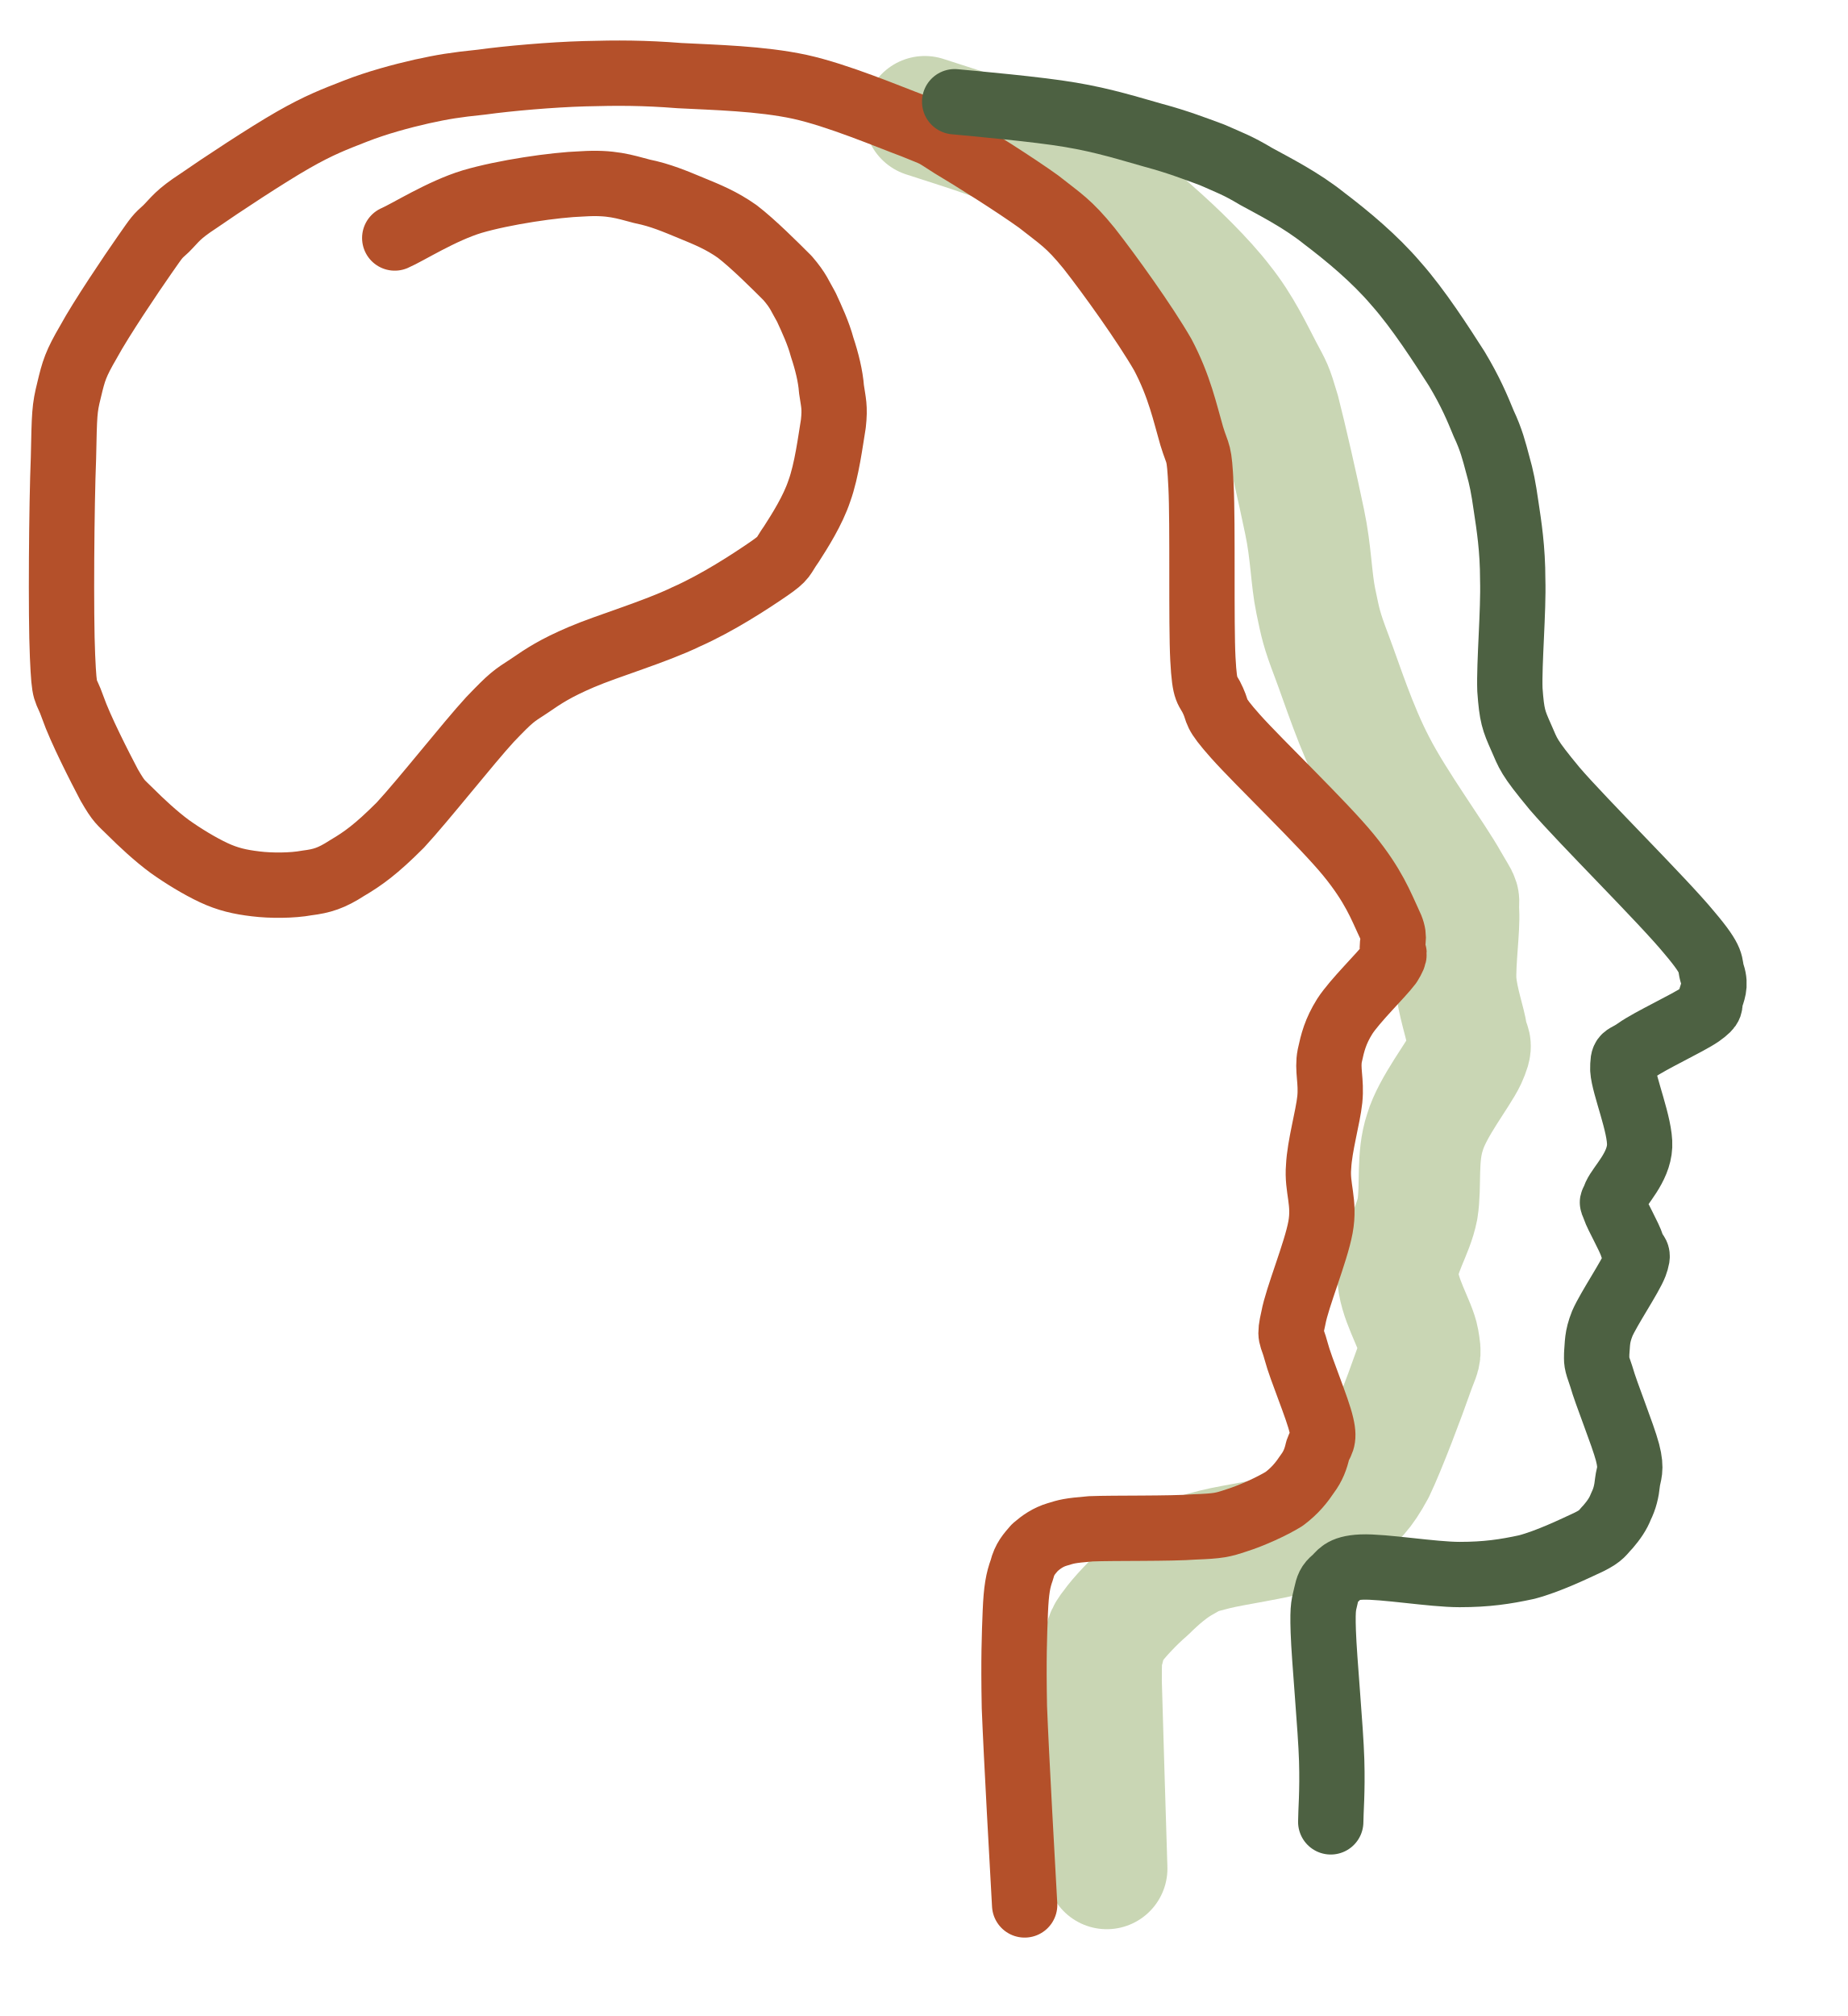
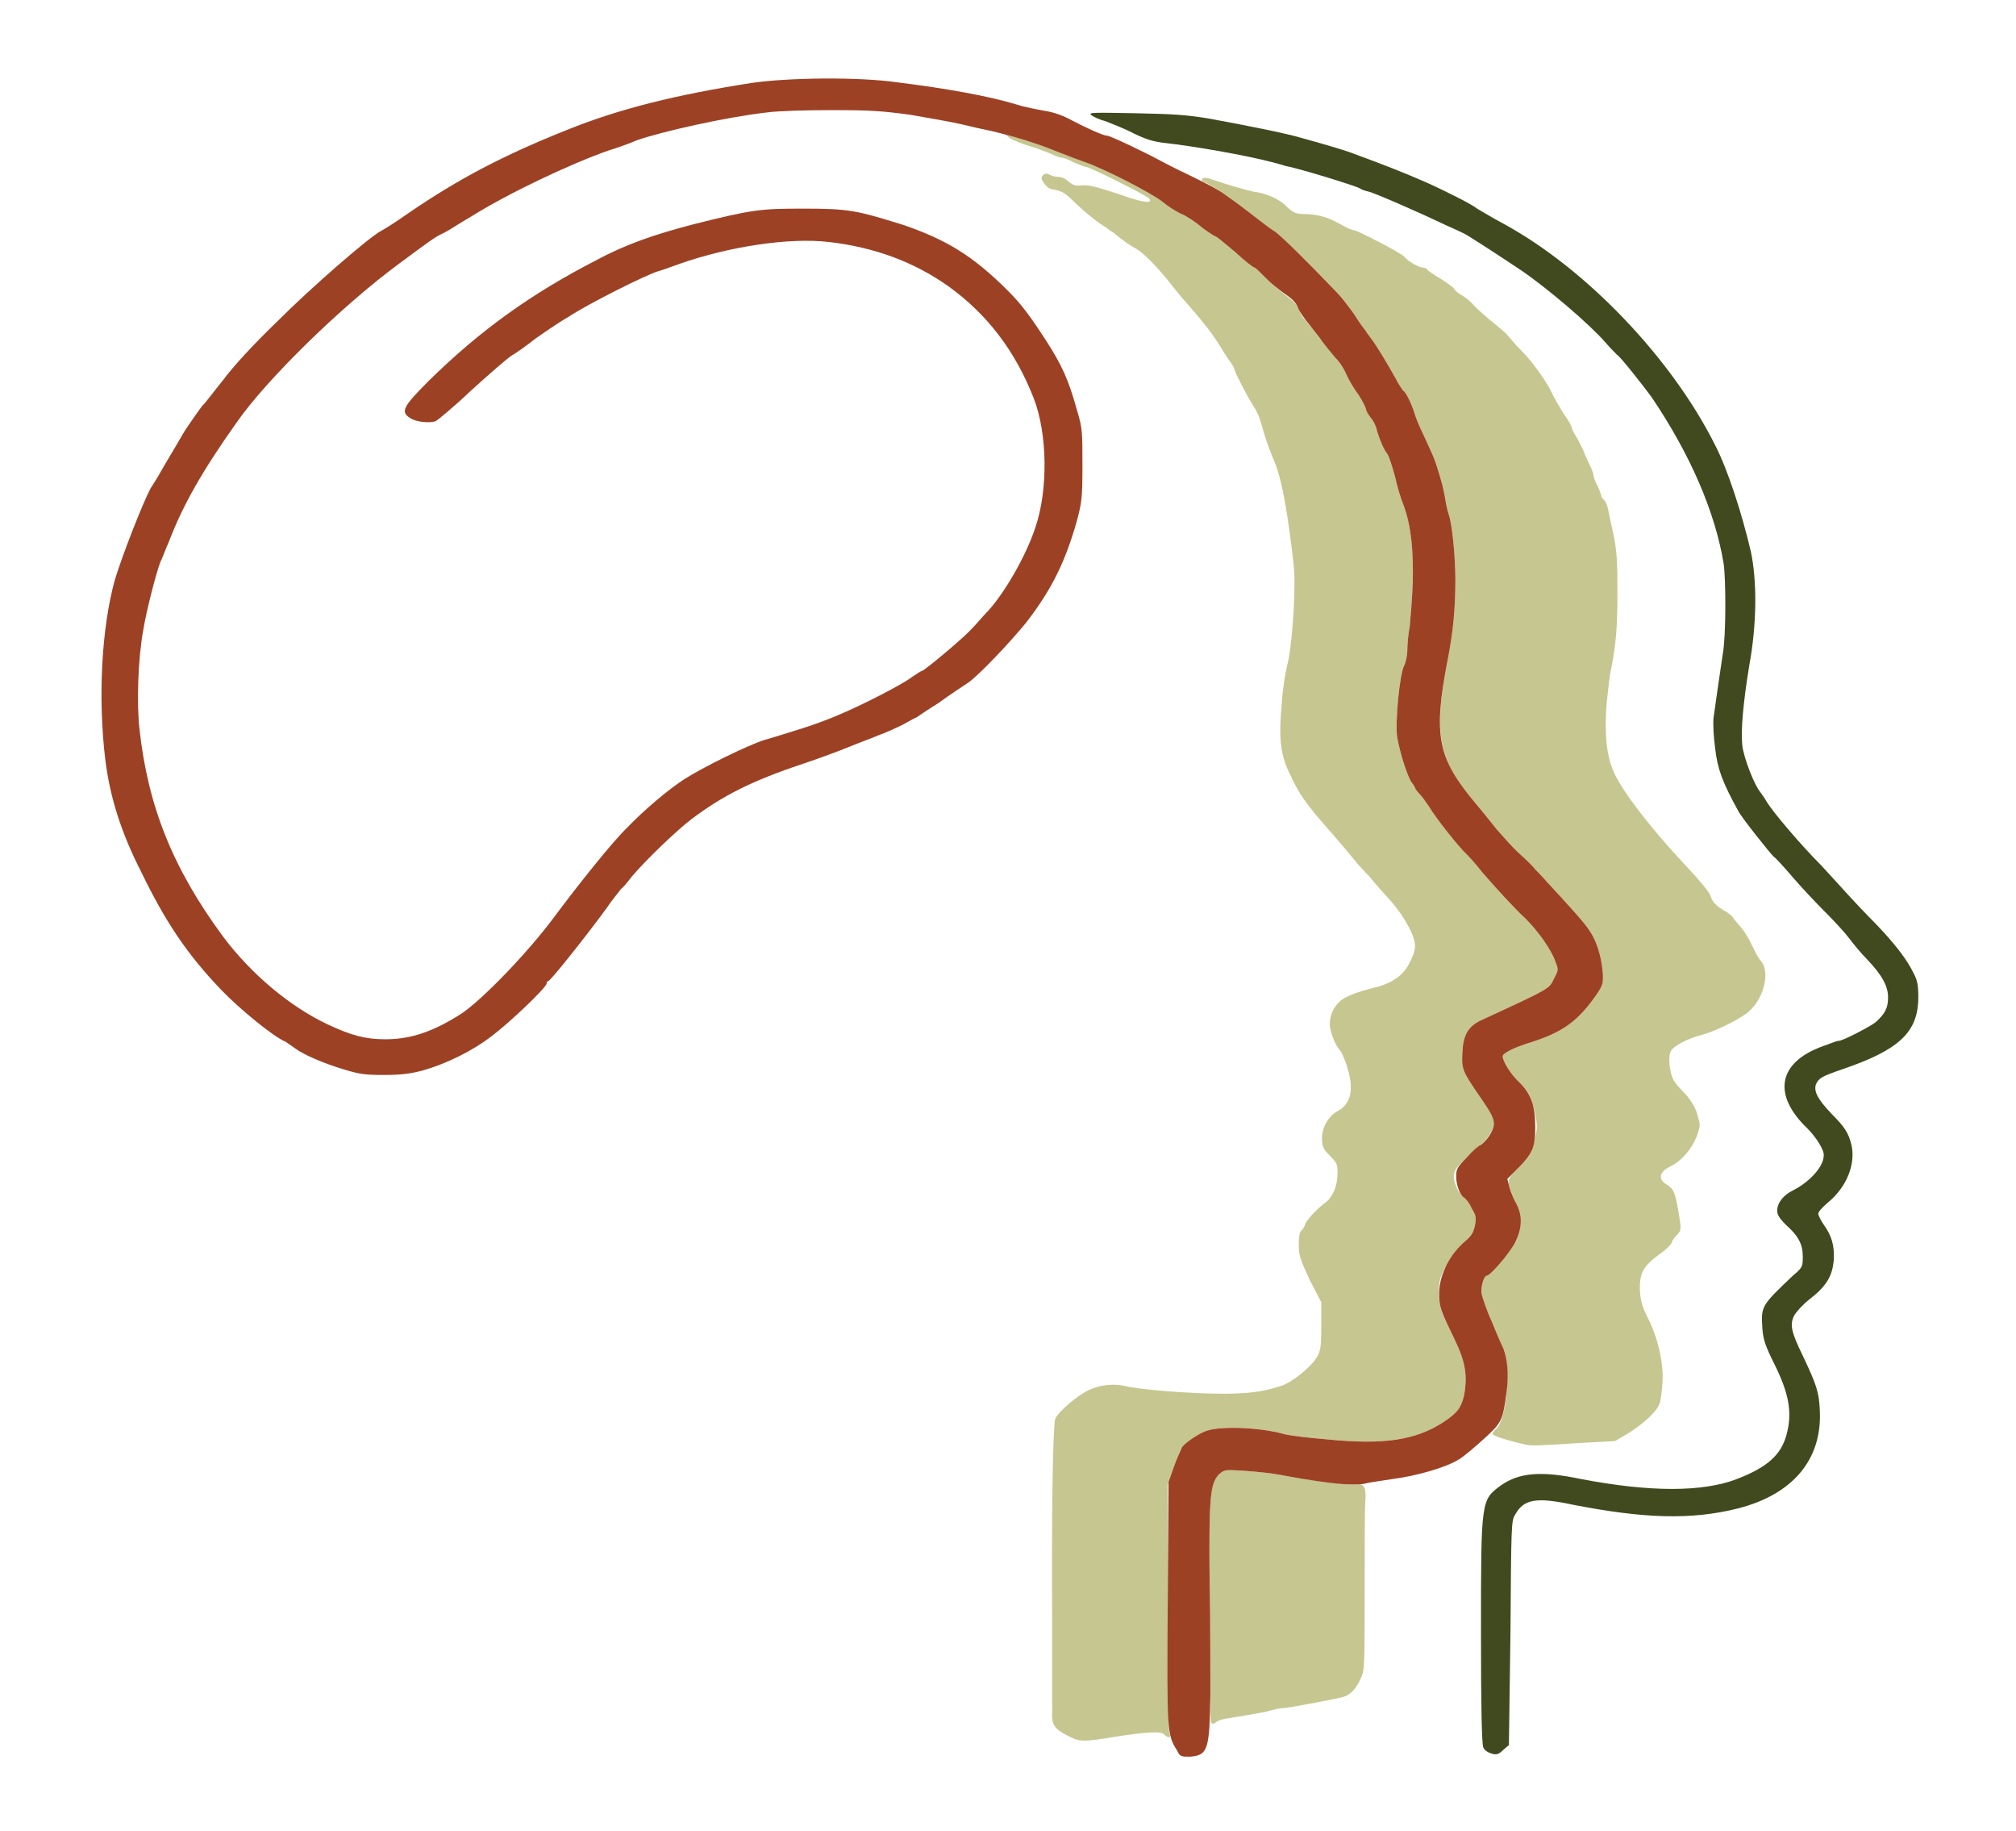
- <svg xmlns="http://www.w3.org/2000/svg" viewBox="-6 -6 198 216">
-   <path d="M93.1 6.5C94.6 7.0 99.2 8.4 102.2 9.6C105.1 10.9 108.3 12.3 110.9 13.8C113.4 15.4 115.2 16.7 117.5 18.8C119.9 20.9 123.1 24.0 125.0 26.5C127.0 29.0 128.3 31.8 129.3 33.7C130.3 35.6 130.3 35.4 131.1 38.1C131.8 40.8 133.1 46.5 133.8 49.9C134.5 53.2 134.5 56.0 135.0 58.4C135.5 60.8 135.6 61.4 136.7 64.3C137.8 67.2 139.3 72.0 141.4 76.0C143.5 80.1 147.7 85.8 149.2 88.5C150.7 91.1 150.2 89.9 150.3 91.7C150.4 93.5 149.9 97.0 150.0 99.2C150.2 101.4 151.0 103.5 151.2 104.9C151.4 106.2 151.9 105.6 151.1 107.4C150.3 109.1 147.5 112.6 146.7 115.3C145.8 118.0 146.3 121.0 145.9 123.5C145.4 126.1 143.7 128.3 143.8 130.6C143.8 133.0 145.7 135.9 146.0 137.6C146.3 139.4 146.2 138.8 145.4 141.1C144.6 143.4 142.5 149.0 141.3 151.5C140.0 153.9 139.2 154.6 137.8 155.7C136.4 156.9 135.1 157.5 132.8 158.2C130.6 158.9 126.2 159.5 124.2 160.0C122.2 160.5 122.0 160.6 120.8 161.3C119.5 162.0 118.1 163.2 116.9 164.4C115.6 165.5 113.9 167.3 113.2 168.3C112.4 169.3 112.5 169.5 112.3 170.5C112.1 171.4 112.0 170.2 112.0 174.2C112.1 178.1 112.5 190.9 112.6 194.2" fill="none" stroke="#C9D6B4" stroke-width="13" stroke-linecap="round" stroke-linejoin="round" />
-   <path d="M103.8 198.1C103.6 194.5 102.9 182.1 102.7 176.9C102.6 171.7 102.7 169.2 102.8 166.7C102.9 164.3 103.1 163.3 103.5 162.2C103.8 161.0 104.3 160.5 104.9 159.8C105.6 159.2 106.3 158.7 107.3 158.4C108.3 158.1 108.5 158.0 110.9 157.8C113.4 157.7 119.4 157.8 122.0 157.6C124.6 157.5 125.0 157.4 126.5 156.9C128.1 156.4 130.3 155.4 131.6 154.6C132.8 153.7 133.5 152.8 134.1 151.9C134.7 151.1 135.0 150.3 135.2 149.4C135.5 148.5 136.0 148.4 135.6 146.7C135.2 144.9 133.4 140.7 132.9 138.8C132.4 136.9 132.1 137.4 132.6 135.2C133.0 133.0 135.0 128.2 135.5 125.5C136.0 122.8 135.1 121.3 135.3 119.0C135.4 116.8 136.3 113.7 136.5 111.8C136.7 109.8 136.2 108.6 136.5 107.1C136.8 105.7 137.1 104.5 138.1 102.9C139.2 101.2 142.0 98.5 142.9 97.3C143.7 96.0 143.3 96.2 143.2 95.5C143.2 94.7 143.6 94.4 142.8 92.8C142.0 91.1 141.2 88.9 138.5 85.6C135.8 82.3 128.9 75.7 126.4 72.9C124.0 70.2 124.6 70.4 124.0 69.1C123.4 67.7 123.1 68.4 122.9 64.6C122.7 60.8 122.9 50.1 122.7 46.1C122.5 42.1 122.4 43.0 121.7 40.7C121.0 38.3 120.4 35.4 118.6 32.0C116.7 28.7 112.9 23.4 110.7 20.6C108.5 17.9 107.7 17.5 105.3 15.6C102.8 13.8 98.2 10.9 96.0 9.6C93.8 8.2 94.6 8.6 91.9 7.5C89.2 6.5 83.8 4.2 79.7 3.3C75.5 2.4 70.6 2.3 66.8 2.1C63.0 1.8 60.2 1.8 56.6 1.9C53.1 2.0 48.5 2.4 45.6 2.8C42.7 3.1 41.5 3.3 39.2 3.8C37.0 4.3 34.4 5.0 32.1 5.9C29.8 6.8 28.2 7.4 25.4 9.0C22.6 10.6 17.6 13.9 15.3 15.5C13.0 17.0 12.8 17.5 11.8 18.5C10.8 19.4 10.9 19.3 9.5 21.3C8.1 23.3 4.8 28.2 3.5 30.6C2.1 33.0 1.9 33.7 1.4 35.8C0.9 37.8 0.9 38.3 0.8 43.1C0.6 47.9 0.5 59.9 0.7 64.3C0.9 68.8 1.0 67.5 1.8 69.8C2.6 72.1 4.7 76.2 5.7 78.1C6.8 80.0 6.9 79.9 8.0 81.0C9.1 82.1 10.7 83.6 12.2 84.7C13.6 85.7 15.4 86.8 16.9 87.5C18.4 88.2 19.7 88.5 21.4 88.7C23.0 88.9 25.3 88.9 26.9 88.6C28.5 88.4 29.5 88.1 31.2 87.0C32.9 86.0 34.3 85.0 36.9 82.4C39.4 79.7 44.2 73.6 46.5 71.1C48.8 68.7 49.0 68.6 50.7 67.5C52.3 66.4 53.5 65.6 56.3 64.4C59.1 63.2 64.2 61.7 67.5 60.1C70.9 58.6 74.4 56.3 76.3 55.0C78.2 53.7 77.8 53.7 78.8 52.3C79.7 50.9 81.1 48.7 81.8 46.6C82.6 44.4 83.0 41.2 83.3 39.4C83.5 37.6 83.3 37.1 83.1 35.7C83.0 34.3 82.6 32.7 82.1 31.2C81.7 29.7 81.0 28.2 80.4 26.9C79.7 25.7 79.6 25.2 78.4 23.8C77.1 22.5 74.7 20.1 73.0 18.8C71.3 17.6 69.8 17.0 68.1 16.3C66.4 15.6 64.8 14.9 62.8 14.5C60.9 14.0 59.5 13.5 56.4 13.7C53.4 13.8 48.0 14.6 44.6 15.6C41.3 16.6 37.7 18.9 36.3 19.5" fill="none" stroke="#B4502A" stroke-width="7" stroke-linecap="round" stroke-linejoin="round" />
-   <path d="M96.3 4.9C98.4 5.1 105.2 5.7 108.7 6.3C112.3 6.9 115.1 7.8 117.6 8.5C120.2 9.2 122.0 9.9 123.9 10.6C125.7 11.4 126.6 11.7 128.6 12.9C130.6 14.0 133.4 15.4 135.9 17.4C138.4 19.3 141.3 21.7 143.6 24.4C146.0 27.1 148.5 31.0 150.1 33.5C151.6 36.0 152.3 37.7 153.0 39.4C153.8 41.1 154.1 42.3 154.5 43.8C154.9 45.2 155.1 46.2 155.4 48.3C155.7 50.3 156.1 52.8 156.1 56.1C156.2 59.4 155.7 65.1 155.8 67.9C156.0 70.7 156.2 71.2 157.0 73.0C157.8 74.8 157.7 75.0 160.6 78.5C163.6 82.0 172.2 90.5 175.0 93.9C177.8 97.2 177.1 97.2 177.5 98.4C177.9 99.6 177.5 100.3 177.3 101.0C177.1 101.7 177.6 101.7 176.2 102.7C174.9 103.6 170.8 105.5 169.4 106.5C168.0 107.5 167.9 106.9 167.9 108.6C168.0 110.3 169.8 114.6 169.7 116.8C169.6 119.1 167.6 121.0 167.1 122.1C166.7 123.2 166.7 122.5 167.0 123.4C167.3 124.3 168.6 126.5 168.9 127.5C169.3 128.6 169.7 128.1 169.2 129.5C168.7 130.8 166.4 134.2 165.7 135.8C165.1 137.3 165.2 138.0 165.1 139.0C165.1 139.9 165.0 139.8 165.6 141.5C166.1 143.3 167.9 147.7 168.4 149.6C168.9 151.5 168.5 151.9 168.4 152.8C168.3 153.8 168.1 154.6 167.7 155.4C167.4 156.2 166.9 156.9 166.3 157.6C165.7 158.2 165.7 158.5 164.3 159.2C162.8 159.9 159.9 161.3 157.6 161.9C155.3 162.4 153.3 162.7 150.4 162.7C147.5 162.7 142.2 161.8 139.9 161.9C137.7 162.0 137.6 162.7 137.0 163.2C136.4 163.7 136.3 164.0 136.1 164.9C135.9 165.9 135.7 165.9 135.8 168.8C135.9 171.8 136.6 179.2 136.7 182.6C136.8 186.0 136.6 188.1 136.6 189.2" fill="none" stroke="#4D6142" stroke-width="7" stroke-linecap="round" stroke-linejoin="round" />
+ <svg xmlns="http://www.w3.org/2000/svg" viewBox="250 10 260 236" role="img">
+   <path fill-rule="evenodd" fill="#C6C690" d="M387.9 233.9C385.9 232.9 385.6 232.4 385.7 230.5C385.7 229.6 385.7 225.1 385.7 220.5C385.6 204.3 385.8 193.7 386.1 192.9C386.6 191.9 389.1 189.8 390.5 189.2C392.0 188.5 393.7 188.4 395.1 188.7C396.9 189.2 403.9 189.7 407.6 189.7C410.7 189.7 412.8 189.5 415.2 188.7C416.5 188.3 418.8 186.5 419.7 185.2C420.3 184.2 420.4 184.0 420.4 181.0L420.4 177.9 L418.9 175.0C417.7 172.4 417.5 171.9 417.5 170.5C417.5 169.6 417.6 168.9 417.8 168.7C418.0 168.5 418.3 168.1 418.3 167.9C418.5 167.3 419.8 165.9 421.0 165.0C421.9 164.3 422.5 162.9 422.5 161.2C422.5 160.1 422.4 159.9 421.5 159.0C420.6 158.1 420.5 157.8 420.5 156.7C420.5 155.3 421.4 153.8 422.6 153.2C423.7 152.6 424.3 151.5 424.2 149.9C424.2 148.7 423.4 146.2 422.8 145.4C422.2 144.8 421.5 142.9 421.5 142.1C421.5 141.0 421.9 140.0 422.7 139.2C423.3 138.6 424.5 138.0 427.8 137.2C429.8 136.6 431.1 135.6 431.8 134.1C432.2 133.4 432.5 132.5 432.5 132.0C432.5 130.7 431.2 128.3 429.4 126.2C428.5 125.2 427.2 123.8 426.7 123.1C426.1 122.5 425.4 121.7 425.1 121.4C424.9 121.1 424.0 120.1 423.2 119.1C422.4 118.2 421.5 117.1 421.2 116.8C418.4 113.6 417.5 112.3 416.4 109.9C415.1 107.3 414.9 105.2 415.3 100.8C415.4 98.9 415.8 96.6 416.0 95.8C416.6 93.7 417.1 86.8 416.9 83.5C416.8 82.2 416.4 79.0 416.0 76.4C415.4 72.7 415.0 71.2 414.4 69.6C413.9 68.5 413.3 66.8 413.0 65.8C412.4 63.6 412.2 63.2 411.5 62.1C410.9 61.2 409.2 57.9 409.2 57.6C409.2 57.5 408.9 56.9 408.4 56.3C408.0 55.7 407.5 54.9 407.4 54.7C406.4 53.1 405.4 51.8 403.5 49.6C402.3 48.3 401.0 46.6 400.5 46.0C399.1 44.3 397.5 42.6 396.4 42.0C395.5 41.5 394.7 40.9 393.6 40.0C393.4 39.9 393.0 39.6 392.6 39.3C391.6 38.7 390.3 37.7 388.6 36.1C387.3 34.8 386.9 34.6 385.7 34.4C385.4 34.4 385.0 34.1 384.7 33.7C384.3 33.1 384.2 33.0 384.5 32.6C384.7 32.4 384.9 32.3 385.3 32.5C385.5 32.6 386.0 32.8 386.4 32.8C386.8 32.8 387.4 33.0 387.8 33.4C388.4 33.9 388.8 34.0 389.5 33.9C390.4 33.8 391.5 34.1 394.8 35.2C397.3 36.1 398.8 36.3 398.2 35.6C397.9 35.2 390.5 31.5 390.0 31.5C389.8 31.5 389.1 31.2 388.4 30.9C387.7 30.5 387.0 30.3 386.8 30.3C386.6 30.3 386.1 30.1 385.7 29.9C385.2 29.7 384.0 29.2 383.0 28.9C381.9 28.6 380.7 28.1 380.2 27.8C379.8 27.4 379.6 27.3 379.9 27.4C380.1 27.5 381.1 27.7 382.0 28.0C382.9 28.3 384.8 28.9 386.2 29.5C387.7 30.1 389.3 30.7 389.9 30.9C392.5 31.8 398.5 34.9 399.9 36.0C400.6 36.6 401.7 37.3 402.4 37.6C403.1 37.9 404.3 38.7 405.1 39.4C405.9 40.0 406.7 40.5 406.8 40.5C406.9 40.5 408.0 41.4 409.3 42.5C410.5 43.6 411.6 44.5 411.8 44.5C411.9 44.5 412.6 45.2 413.4 46.0C414.2 46.8 415.4 47.8 416.1 48.3C416.8 48.8 417.3 49.4 417.5 49.9C417.7 50.3 417.9 50.8 418.1 51.0C418.3 51.2 419.1 52.2 419.9 53.2C420.7 54.3 421.8 55.6 422.4 56.3C422.9 56.9 423.5 57.9 423.7 58.4C423.9 58.9 424.6 60.1 425.2 60.9C425.8 61.8 426.2 62.7 426.2 62.9C426.2 63.0 426.5 63.5 426.8 63.9C427.1 64.2 427.5 65.0 427.6 65.6C428.0 66.9 428.5 68.0 428.9 68.5C429.1 68.7 429.5 70.0 429.9 71.4C430.2 72.8 430.7 74.4 431.0 75.1C432.0 77.8 432.3 81.0 432.2 85.2C432.1 87.4 431.9 89.9 431.8 90.9C431.6 91.8 431.5 93.2 431.5 93.8C431.5 94.5 431.3 95.4 431.1 95.8C430.5 96.9 429.9 103.2 430.2 105.1C430.6 107.3 431.5 110.0 432.0 110.8C432.3 111.2 432.5 111.5 432.5 111.6C432.5 111.7 432.8 112.1 433.1 112.4C433.4 112.7 433.9 113.4 434.3 114.0C435.1 115.4 438.2 119.3 439.2 120.2C439.6 120.6 440.4 121.5 441.1 122.4C443.0 124.6 445.2 127.0 446.8 128.5C448.4 130.1 450.1 132.5 450.6 134.0C451.0 135.0 451.0 135.1 450.4 136.2C449.8 137.5 450.0 137.4 440.9 141.6C439.3 142.4 438.7 143.5 438.6 145.7C438.5 147.9 438.5 148.0 441.2 151.9C442.9 154.4 443.0 154.9 442.1 156.3C441.7 156.9 441.3 157.4 441.1 157.5C441.0 157.5 440.1 158.3 439.2 159.2C437.7 160.6 437.5 161.0 437.5 161.7C437.5 162.6 438.2 164.1 438.9 164.4C439.0 164.5 439.5 165.1 439.8 165.8C440.4 166.8 440.4 167.0 440.2 168.1C440.0 169.0 439.7 169.4 439.0 170.0C437.8 171.0 436.3 173.2 435.8 174.7C435.4 176.1 435.5 178.1 436.1 179.6C436.4 180.2 437.1 181.7 437.7 182.9C439.0 185.6 439.3 187.5 438.8 190.0C438.4 191.6 437.9 192.2 436.1 193.4C432.5 195.7 428.5 196.3 421.3 195.6C418.9 195.4 416.3 195.1 415.6 194.9C412.4 194.0 407.0 193.8 405.3 194.6C404.1 195.1 402.6 196.3 402.3 196.9C402.1 197.2 401.7 198.4 401.3 199.4L400.6 201.4 L400.6 217.1C400.6 225.8 400.7 233.1 400.8 233.4C401.1 234.1 400.7 234.2 400.1 233.6C399.7 233.2 397.9 233.3 394.0 233.9C389.8 234.6 389.3 234.6 387.9 233.9ZM406.2 232.1C406.1 232.0 406.1 230.1 406.1 227.9C406.1 225.7 406.0 219.4 406.0 214.0C405.9 202.8 406.1 201.2 407.2 200.1C407.9 199.5 408.0 199.5 410.0 199.6C412.6 199.8 413.8 199.9 416.4 200.4C420.0 201.0 424.5 201.6 425.1 201.4C425.9 201.3 426.2 201.8 426.1 203.4C426.0 204.1 426.0 209.2 426.0 214.8C426.0 223.1 426.0 225.1 425.7 225.9C425.1 227.5 424.3 228.5 423.2 228.8C422.1 229.1 417.2 230.0 415.9 230.2C415.3 230.2 414.2 230.4 413.3 230.7C411.7 231.0 411.1 231.1 408.7 231.5C407.9 231.6 407.1 231.8 406.9 232.0C406.6 232.3 406.3 232.3 406.2 232.1ZM446.5 196.2C444.3 195.7 442.5 195.1 442.5 194.9C442.5 194.7 442.7 194.4 443.0 194.2C444.3 193.0 444.9 186.3 443.9 183.9C443.7 183.5 443.0 181.9 442.4 180.4C441.7 178.9 441.2 177.3 441.1 176.9C440.9 176.0 441.4 174.5 441.7 174.5C442.2 174.5 444.5 171.8 445.3 170.4C446.3 168.5 446.4 167.0 445.4 165.0C445.1 164.2 444.7 163.2 444.6 162.8C444.5 161.9 444.6 161.8 446.0 160.4C447.4 159.0 447.5 158.7 447.9 157.1C448.3 155.3 448.3 155.2 447.9 153.2C447.4 151.3 447.3 151.0 446.1 149.7C444.8 148.5 443.8 146.8 443.8 146.2C443.8 145.8 445.2 145.1 447.1 144.5C451.6 143.1 453.5 141.7 456.0 138.1C456.7 137.0 456.8 136.8 456.7 135.3C456.5 133.2 455.9 131.3 455.0 130.0C454.4 129.0 452.0 126.4 449.5 123.7C448.9 123.0 448.2 122.3 448.0 122.1C447.8 121.8 446.9 120.9 446.0 120.1C445.1 119.3 443.8 117.8 443.0 116.9C442.2 115.9 441.1 114.5 440.4 113.7C438.4 111.4 437.8 110.5 437.0 108.9C435.4 105.3 435.3 102.4 436.7 95.1C437.4 91.6 437.7 88.4 437.7 84.8C437.7 81.9 437.3 77.5 436.8 76.2C436.7 75.9 436.5 75.1 436.4 74.4C436.2 73.2 436.0 72.2 435.1 69.5C434.9 68.9 434.2 67.4 433.6 66.1C433.0 64.9 432.5 63.6 432.4 63.2C432.1 62.2 431.3 60.5 431.0 60.4C430.9 60.3 430.4 59.6 430.0 58.8C429.0 57.0 427.5 54.5 426.8 53.6C426.5 53.2 426.2 52.8 426.1 52.6C426.0 52.5 425.3 51.6 424.7 50.6C424.0 49.6 423.0 48.3 422.5 47.8C418.2 43.3 415.4 40.6 414.5 39.9C413.8 39.5 412.3 38.3 411.0 37.3C409.7 36.3 408.3 35.3 408.0 35.1C407.5 34.7 406.6 34.1 405.0 33.3C405.0 33.3 405.0 33.2 405.1 33.0C405.2 32.9 405.6 32.9 406.2 33.1C408.2 33.8 410.7 34.5 411.6 34.7C413.3 34.9 415.1 35.7 416.0 36.7C416.9 37.5 417.1 37.6 418.5 37.6C420.3 37.7 421.5 38.1 423.2 39.1C423.9 39.5 424.5 39.7 424.7 39.7C425.2 39.8 430.7 42.6 431.1 43.1C431.6 43.7 433.0 44.5 433.5 44.5C433.7 44.5 434.0 44.6 434.1 44.8C434.2 44.9 435.0 45.5 435.9 46.0C436.8 46.6 437.5 47.1 437.5 47.2C437.5 47.3 437.9 47.7 438.4 48.0C439.0 48.3 439.8 49.0 440.2 49.5C440.7 50.0 441.8 51.0 442.6 51.6C443.4 52.3 444.3 53.0 444.4 53.2C444.6 53.4 445.3 54.3 446.1 55.1C447.8 56.8 449.6 59.4 450.2 60.8C450.5 61.4 451.2 62.6 451.7 63.4C452.3 64.2 452.7 65.0 452.7 65.1C452.7 65.3 453.0 65.9 453.4 66.5C453.7 67.1 454.1 67.8 454.2 68.1C454.3 68.4 454.6 69.1 454.9 69.7C455.2 70.3 455.5 71.0 455.5 71.2C455.5 71.4 455.7 72.1 456.0 72.6C456.3 73.2 456.5 73.8 456.5 73.9C456.5 74.1 456.7 74.3 456.9 74.5C457.1 74.7 457.3 75.2 457.4 75.7C457.5 76.2 457.8 77.7 458.1 79.0C458.5 81.0 458.6 82.2 458.6 86.4C458.6 91.0 458.4 93.0 457.8 96.2C457.6 96.9 457.4 98.9 457.2 100.7C456.9 104.7 457.2 107.6 458.2 109.7C459.3 112.1 462.8 116.7 467.4 121.6C469.2 123.5 470.5 125.1 470.6 125.5C470.8 126.3 471.4 126.9 472.7 127.6C473.1 127.9 473.5 128.2 473.5 128.3C473.5 128.4 473.9 128.8 474.3 129.3C474.8 129.8 475.5 130.9 475.9 131.8C476.3 132.6 476.8 133.6 477.1 133.9C478.4 135.4 477.4 139.1 475.2 140.7C473.8 141.7 471.3 142.9 469.6 143.4C467.6 143.9 465.8 144.9 465.5 145.5C465.1 146.2 465.3 148.2 465.8 149.2C466.0 149.6 466.7 150.4 467.4 151.1C468.1 151.9 468.7 152.9 468.9 153.7C469.3 155.0 469.3 155.1 468.9 156.3C468.3 158.0 466.9 159.7 465.4 160.4C464.0 161.1 463.8 162.0 464.9 162.7C465.9 163.3 466.1 163.7 466.7 167.7C466.8 168.5 466.7 168.8 466.3 169.2C466.0 169.5 465.7 169.9 465.6 170.2C465.6 170.4 464.8 171.2 463.9 171.8C461.9 173.3 461.4 174.2 461.5 176.5C461.6 177.8 461.8 178.5 462.5 179.9C463.8 182.4 464.6 185.8 464.4 188.4C464.3 189.5 464.2 190.7 464.0 191.0C463.7 192.0 461.9 193.6 460.0 194.8L458.3 195.8 L454.7 196.0C452.7 196.1 450.3 196.3 449.4 196.3C448.4 196.4 447.1 196.4 446.5 196.2Z" />
+   <path fill-rule="evenodd" fill="#9D4125" d="M401.8 235.7C400.5 233.6 400.5 233.4 400.6 216.7L400.7 201.1 L401.4 199.1C401.8 198.0 402.3 196.9 402.4 196.7C402.5 196.3 404.3 195.0 405.3 194.6C407.0 193.8 412.4 194.0 415.6 194.9C416.3 195.1 418.9 195.4 421.3 195.6C428.5 196.3 432.5 195.7 436.1 193.4C437.9 192.2 438.4 191.6 438.8 190.0C439.3 187.4 439.0 185.6 437.6 182.7C435.8 179.0 435.6 178.6 435.6 176.6C435.7 174.2 437.0 171.7 439.0 170.0C439.7 169.4 440.0 169.0 440.2 168.1C440.4 167.0 440.4 166.8 439.8 165.8C439.5 165.1 439.0 164.5 438.8 164.4C438.3 164.1 437.8 162.8 437.8 161.7C437.8 160.8 437.9 160.5 439.2 159.2C439.9 158.4 440.7 157.7 441.0 157.6C441.2 157.5 441.7 157.0 442.1 156.4C443.0 154.9 442.9 154.4 441.2 151.9C438.5 148.0 438.5 147.9 438.6 145.7C438.7 143.5 439.3 142.4 440.9 141.6C450.0 137.4 449.8 137.5 450.4 136.2C451.0 135.1 451.0 135.0 450.6 134.0C450.1 132.5 448.4 130.1 446.8 128.5C445.2 127.0 443.0 124.6 441.1 122.4C440.4 121.5 439.6 120.6 439.2 120.2C438.2 119.3 435.1 115.4 434.3 114.0C433.9 113.4 433.4 112.7 433.1 112.4C432.8 112.1 432.5 111.7 432.5 111.6C432.5 111.5 432.3 111.2 432.0 110.8C431.5 110.0 430.6 107.3 430.2 105.1C429.9 103.2 430.5 96.9 431.1 95.8C431.3 95.4 431.5 94.5 431.5 93.8C431.5 93.2 431.6 91.8 431.8 90.9C431.9 89.9 432.1 87.4 432.2 85.2C432.3 81.0 432.0 77.8 431.0 75.1C430.7 74.4 430.2 72.8 429.9 71.4C429.5 70.0 429.1 68.7 428.9 68.5C428.5 68.0 428.0 66.9 427.6 65.6C427.5 65.0 427.1 64.2 426.8 63.9C426.5 63.5 426.2 63.0 426.2 62.9C426.2 62.7 425.8 61.8 425.2 60.9C424.6 60.1 423.9 58.9 423.7 58.4C423.5 57.9 422.9 56.8 422.2 56.1C421.6 55.4 420.8 54.4 420.5 54.0C420.2 53.5 419.4 52.6 418.9 51.9C418.3 51.2 417.6 50.2 417.4 49.7C417.2 49.1 416.6 48.5 416.0 48.1C415.4 47.7 414.2 46.8 413.4 46.0C412.6 45.2 411.9 44.5 411.8 44.5C411.6 44.5 410.5 43.6 409.3 42.5C408.0 41.4 406.9 40.5 406.8 40.5C406.7 40.5 405.9 40.0 405.1 39.4C404.3 38.7 403.1 37.9 402.4 37.6C401.7 37.3 400.6 36.6 399.9 36.0C398.5 34.9 392.5 31.8 389.9 30.9C389.3 30.7 387.7 30.1 386.2 29.5C383.5 28.4 380.8 27.6 377.9 26.9C376.9 26.7 375.1 26.3 373.9 26.0C372.6 25.7 369.7 25.2 367.4 24.8C363.7 24.3 362.3 24.2 357.2 24.2C354.0 24.2 350.3 24.3 348.9 24.5C343.6 25.1 335.2 27.0 332.1 28.1C331.2 28.5 329.5 29.1 328.5 29.4C323.6 31.1 315.4 35.0 310.8 37.9C309.4 38.7 307.9 39.7 307.3 40.0C306.0 40.6 305.4 41.1 301.6 43.9C294.1 49.4 284.3 59.0 280.5 64.5C276.1 70.7 273.6 75.1 271.8 79.8C271.3 80.9 270.9 82.1 270.7 82.4C270.1 84.0 268.9 88.7 268.5 91.1C267.8 94.8 267.6 100.7 268.0 104.1C269.1 114.0 272.3 122.0 278.8 130.8C282.4 135.6 287.4 139.8 292.3 142.1C295.3 143.5 297.1 144.0 299.7 144.0C303.0 144.0 305.9 143.0 309.5 140.7C312.2 138.9 318.1 132.8 321.5 128.2C324.4 124.3 329.0 118.5 330.9 116.7C333.1 114.4 336.2 111.8 338.2 110.5C340.7 108.9 346.4 106.1 348.6 105.4C349.7 105.1 351.9 104.4 353.5 103.9C355.1 103.4 357.2 102.6 358.1 102.2C361.0 101.0 366.3 98.3 367.6 97.3C368.2 96.9 368.8 96.5 368.9 96.5C369.2 96.5 374.2 92.3 375.2 91.2C375.9 90.5 376.8 89.4 377.4 88.8C379.6 86.4 382.3 81.7 383.5 78.1C385.2 73.2 385.1 65.9 383.3 61.3C380.9 55.2 377.3 50.5 372.3 46.9C367.9 43.8 362.9 41.9 356.9 41.2C351.7 40.6 344.0 41.8 337.7 44.0C336.6 44.4 335.2 44.9 334.8 45.0C333.2 45.5 326.0 49.1 323.4 50.8C322.0 51.6 320.0 53.0 319.0 53.7C318.0 54.5 316.6 55.5 315.9 55.9C315.2 56.4 312.9 58.4 310.7 60.4C308.5 62.5 306.4 64.2 306.2 64.3C305.4 64.6 303.6 64.4 302.9 63.9C301.6 63.1 302.0 62.4 305.3 59.1C311.9 52.6 318.6 47.8 327.0 43.5C330.7 41.5 334.5 40.2 339.5 38.9C347.1 37.0 348.1 36.9 353.6 36.9C359.4 36.9 360.4 37.1 366.5 39.0C372.0 40.9 375.4 42.9 380.0 47.5C381.6 49.1 382.7 50.5 384.9 53.9C386.9 57.0 387.8 58.9 388.9 62.9C389.6 65.2 389.6 65.7 389.6 70.0C389.6 74.3 389.5 74.8 388.9 77.1C387.4 82.4 385.7 85.9 382.4 90.2C380.3 92.8 376.3 97.0 374.9 98.0C374.3 98.4 372.6 99.5 371.1 100.6C369.5 101.6 368.2 102.5 368.2 102.5C368.1 102.5 367.4 102.9 366.5 103.4C365.7 103.8 364.2 104.5 363.3 104.8C362.4 105.2 360.7 105.8 359.5 106.3C358.3 106.8 355.6 107.8 353.5 108.5C346.9 110.7 343.2 112.6 339.2 115.6C337.1 117.2 333.2 121.0 331.5 123.0C330.9 123.8 330.3 124.5 330.1 124.6C330.0 124.8 329.1 125.8 328.3 127.0C325.9 130.3 321.0 136.5 320.7 136.5C320.6 136.5 320.5 136.6 320.5 136.8C320.5 137.3 315.8 141.8 313.4 143.6C310.8 145.6 307.4 147.2 304.6 148.0C303.1 148.4 301.9 148.6 299.6 148.6C297.0 148.6 296.4 148.5 294.4 147.9C291.7 147.1 289.2 146.0 288.1 145.2C287.7 144.9 287.1 144.5 286.8 144.3C285.3 143.7 280.9 140.1 278.5 137.6C274.1 133.0 271.3 128.8 268.2 122.4C265.6 117.3 264.2 112.8 263.6 108.1C262.6 100.0 263.1 91.0 264.8 84.8C265.8 81.5 268.4 74.9 269.4 73.0C269.8 72.4 270.2 71.7 270.4 71.4C270.7 70.8 273.0 67.0 273.5 66.1C274.0 65.2 275.8 62.7 276.1 62.3C276.3 62.2 277.4 60.7 278.7 59.1C280.1 57.2 282.7 54.4 285.7 51.5C290.3 46.9 297.6 40.6 299.1 39.8C299.5 39.6 301.1 38.6 302.5 37.6C309.2 33.0 315.0 30.0 323.0 26.8C329.9 24.0 337.3 22.2 346.9 20.7C351.7 20.0 360.6 19.9 365.6 20.6C372.1 21.4 377.6 22.4 381.2 23.5C382.1 23.8 383.7 24.1 384.8 24.3C386.0 24.5 387.1 24.9 388.2 25.5C390.1 26.5 392.3 27.5 392.8 27.5C393.2 27.5 398.0 29.8 399.8 30.8C400.2 31.0 401.7 31.8 403.0 32.4C406.1 33.9 407.2 34.5 408.0 35.1C408.3 35.3 409.7 36.3 411.0 37.3C412.3 38.3 413.8 39.5 414.5 39.9C415.4 40.6 418.2 43.3 422.5 47.8C423.0 48.3 424.0 49.6 424.7 50.6C425.3 51.6 426.0 52.5 426.1 52.6C426.2 52.8 426.5 53.2 426.8 53.6C427.5 54.5 429.0 57.0 430.0 58.8C430.4 59.6 430.9 60.3 431.0 60.4C431.3 60.5 432.1 62.2 432.4 63.2C432.5 63.6 433.0 64.9 433.6 66.1C434.2 67.4 434.9 68.9 435.1 69.5C436.0 72.2 436.2 73.2 436.4 74.4C436.5 75.1 436.7 75.9 436.8 76.2C437.3 77.5 437.7 81.9 437.7 84.8C437.7 88.4 437.4 91.6 436.7 95.1C434.8 104.9 435.4 107.8 440.4 113.7C441.1 114.5 442.2 115.9 443.0 116.9C443.8 117.8 445.1 119.3 446.0 120.1C446.9 120.9 447.8 121.8 448.0 122.1C448.2 122.3 448.9 123.0 449.5 123.7C452.0 126.4 454.4 129.0 455.0 130.0C455.9 131.3 456.5 133.2 456.7 135.3C456.8 136.8 456.7 137.0 456.0 138.1C453.5 141.7 451.6 143.1 447.1 144.5C445.2 145.1 443.8 145.8 443.8 146.2C443.8 146.8 444.8 148.5 446.0 149.6C447.5 151.1 448.0 152.6 448.0 155.4C448.0 157.9 447.6 158.8 445.9 160.5L444.4 162.0 L444.7 163.2C444.9 163.8 445.3 164.8 445.6 165.3C446.4 166.9 446.3 168.5 445.3 170.4C444.5 171.8 442.2 174.5 441.7 174.5C441.4 174.5 440.9 176.0 441.1 176.9C441.2 177.3 441.7 178.9 442.4 180.4C443.0 181.9 443.7 183.5 443.9 183.9C444.4 185.2 444.6 187.2 444.3 189.5C443.8 193.2 443.7 193.4 441.4 195.5C440.3 196.5 438.8 197.8 438.1 198.2C436.5 199.2 432.7 200.3 429.6 200.7C428.4 200.9 426.7 201.1 426.0 201.3C424.5 201.6 421.5 201.3 416.4 200.4C413.8 199.9 412.6 199.8 410.0 199.6C408.0 199.5 407.9 199.5 407.2 200.1C406.1 201.3 405.9 202.8 406.0 214.0C406.1 219.4 406.1 225.9 406.1 228.3C406.0 235.6 405.8 236.3 403.5 236.5C402.3 236.5 402.2 236.5 401.8 235.7Z" />
+   <path fill-rule="evenodd" fill="#404A1E" d="M442.1 236.0C441.8 235.9 441.4 235.6 441.3 235.3C441.1 234.9 441.0 230.1 441.0 220.5C441.0 203.3 441.0 203.4 443.6 201.5C445.9 199.9 448.7 199.6 453.9 200.7C462.8 202.4 469.6 202.4 474.0 200.7C477.9 199.2 479.7 197.6 480.4 195.0C481.2 192.1 480.7 189.6 478.8 185.8C477.7 183.6 477.4 182.7 477.3 181.4C477.1 178.4 477.1 178.4 481.2 174.5C482.5 173.4 482.5 173.3 482.5 172.0C482.5 170.5 482.0 169.4 480.3 167.9C479.5 167.1 479.2 166.6 479.2 166.1C479.2 165.1 480.0 164.1 481.2 163.5C483.4 162.4 485.2 160.4 485.2 159.0C485.3 158.3 484.2 156.6 483.1 155.5C478.6 151.2 479.3 147.1 484.8 145.0C485.9 144.6 486.9 144.2 487.1 144.2C487.5 144.3 491.3 142.3 491.9 141.8C493.1 140.7 493.5 140.0 493.5 138.6C493.5 137.2 492.8 135.8 490.8 133.7C490.1 133.0 489.1 131.8 488.5 131.0C487.9 130.2 486.5 128.7 485.4 127.6C484.3 126.5 482.4 124.5 481.2 123.1C480.0 121.7 478.9 120.5 478.8 120.5C478.5 120.3 474.6 115.4 474.2 114.6C472.1 110.8 471.5 109.1 471.2 106.5C471.0 105.0 470.9 103.3 471.0 102.5C471.2 101.0 471.8 96.9 472.2 94.2C472.6 92.0 472.6 84.8 472.3 82.7C471.2 76.0 468.0 68.6 463.0 61.2C461.9 59.7 459.0 56.0 458.5 55.7C458.3 55.5 457.6 54.8 457.0 54.1C455.0 51.8 449.5 47.1 446.1 44.8C443.1 42.8 439.4 40.4 438.8 40.1C438.4 39.9 437.3 39.4 436.4 39.0C432.4 37.1 427.3 34.9 426.5 34.7C426.0 34.6 425.5 34.4 425.4 34.3C425.1 34.1 422.0 33.1 418.9 32.2C417.8 31.9 416.4 31.5 415.8 31.4C412.7 30.4 406.1 29.2 401.6 28.6C398.9 28.3 398.3 28.2 396.2 27.2C394.9 26.5 393.2 25.9 392.5 25.6C391.7 25.4 390.9 25.0 390.7 24.8C390.4 24.5 391.0 24.5 396.4 24.6C401.3 24.7 403.0 24.8 406.0 25.3C411.4 26.3 415.9 27.2 417.9 27.8C421.2 28.7 423.1 29.3 424.0 29.6C428.9 31.4 430.9 32.2 433.9 33.5C437.0 34.9 439.9 36.4 440.5 36.9C440.7 37.0 442.3 38.0 444.0 38.9C454.6 44.7 465.6 56.2 471.2 67.4C472.8 70.5 474.6 76.0 475.8 81.1C476.6 84.8 476.6 90.4 475.6 95.8C474.8 100.7 474.5 104.2 474.7 106.1C474.9 107.8 476.3 111.3 477.0 112.1C477.2 112.4 477.6 112.9 477.8 113.3C478.7 114.8 482.4 119.1 484.9 121.6C485.8 122.6 487.3 124.2 488.1 125.1C489.0 126.1 490.7 127.9 491.9 129.1C494.4 131.7 496.0 133.8 496.8 135.5C497.3 136.4 497.4 137.1 497.4 138.6C497.4 143.1 494.9 145.4 487.5 147.9C484.9 148.8 484.6 149.0 484.2 149.8C483.9 150.7 484.4 151.7 486.2 153.6C488.0 155.4 488.4 156.1 488.8 157.7C489.3 160.1 488.2 163.0 485.8 165.0C485.1 165.6 484.5 166.2 484.5 166.5C484.5 166.7 484.8 167.3 485.2 167.9C486.2 169.3 486.6 170.5 486.5 172.5C486.3 174.5 485.6 175.8 483.4 177.5C482.5 178.2 481.7 179.1 481.4 179.6C480.8 180.8 481.0 181.7 482.5 184.8C484.3 188.6 484.6 189.5 484.7 191.9C485.0 198.2 481.2 202.7 474.1 204.5C468.1 206.0 462.0 205.8 452.8 204.0C448.1 203.0 446.5 203.3 445.4 205.3C444.9 206.1 444.9 206.6 444.8 220.6L444.6 235.0 L443.9 235.6C443.2 236.3 442.9 236.3 442.1 236.0Z" />
</svg>
